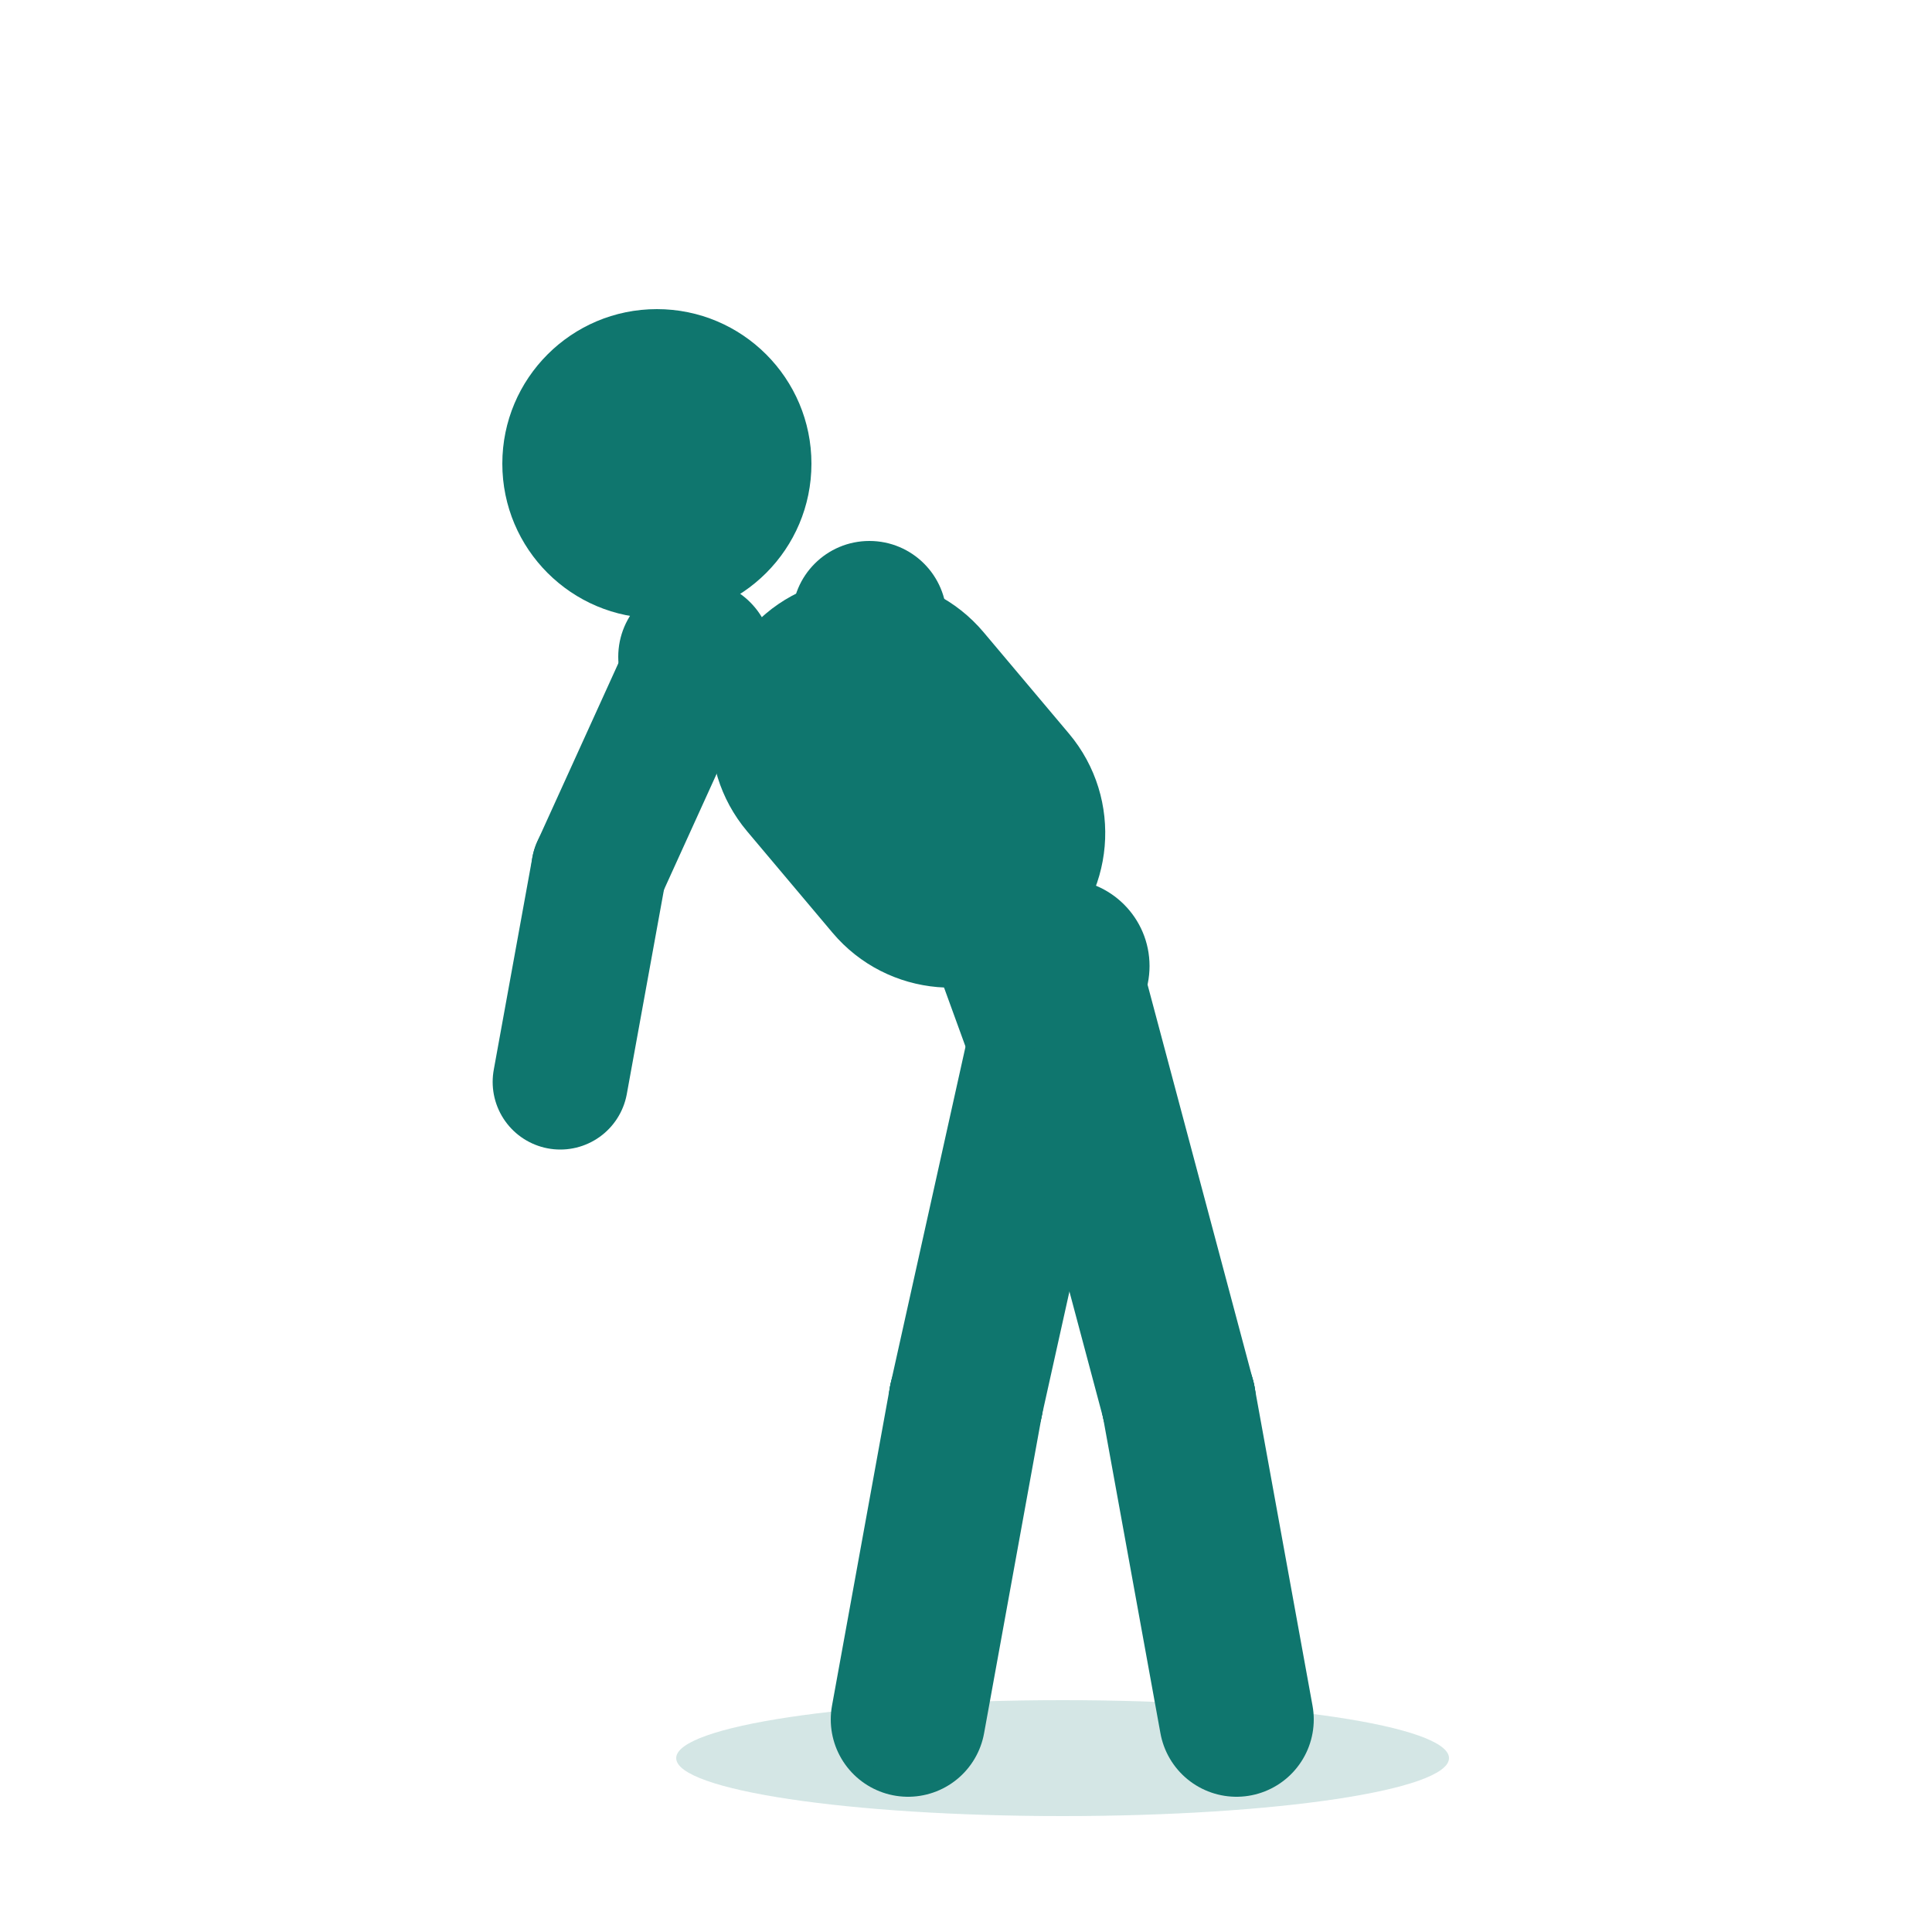
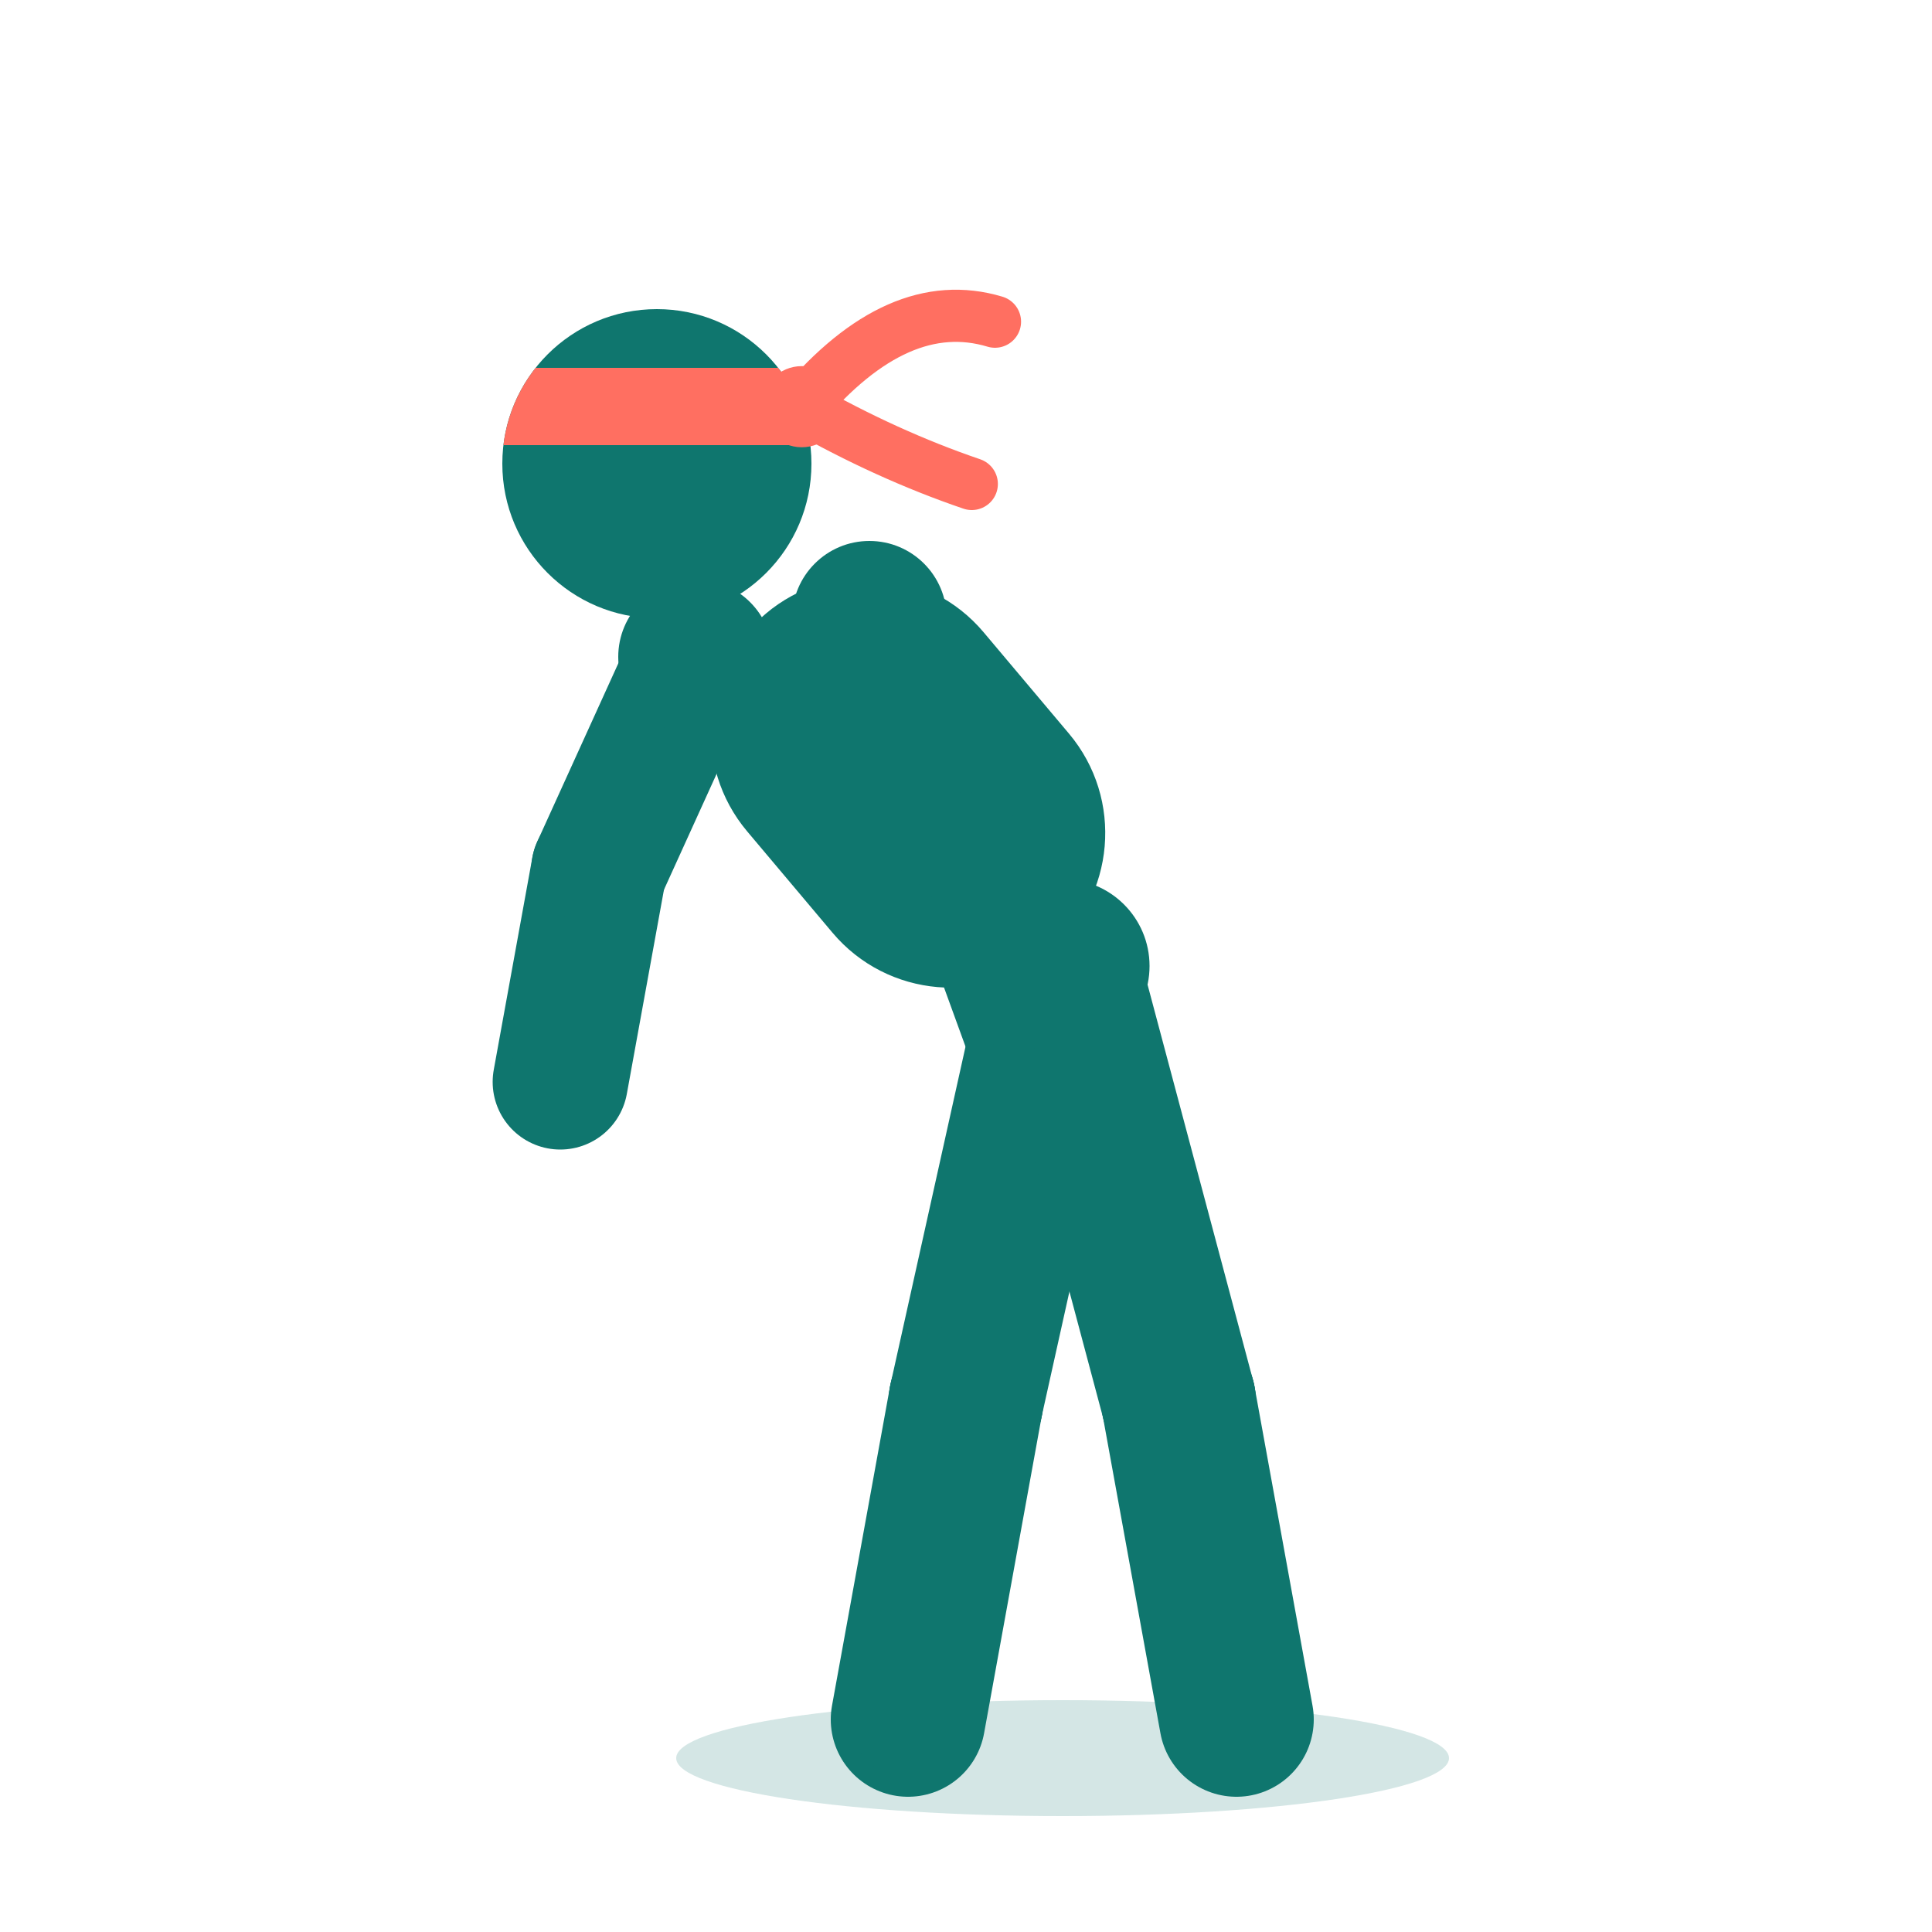
<svg xmlns="http://www.w3.org/2000/svg" viewBox="0 0 200 200" width="200" height="200">
  <ellipse cx="110" cy="182" rx="40" ry="6" fill="#0F766E" opacity="0.18" />
  <line x1="110" y1="100" x2="100" y2="145" stroke="#0F766E" stroke-width="16" stroke-linecap="round" />
  <line x1="110" y1="100" x2="122" y2="145" stroke="#0F766E" stroke-width="16" stroke-linecap="round" />
  <line x1="100" y1="145" x2="94" y2="178" stroke="#0F766E" stroke-width="16" stroke-linecap="round" />
  <line x1="122" y1="145" x2="128" y2="178" stroke="#0F766E" stroke-width="16" stroke-linecap="round" />
  <circle cx="100" cy="145" r="8" fill="#0F766E" />
  <circle cx="122" cy="145" r="8" fill="#0F766E" />
  <circle cx="94" cy="178" r="6" fill="#0F766E" />
  <circle cx="128" cy="178" r="6" fill="#0F766E" />
  <g transform="rotate(-40.10091 94 81)">
    <rect x="78" y="58.148" width="32" height="45.705" rx="16" fill="#0F766E" />
  </g>
  <line x1="72" y1="68" x2="62" y2="90" stroke="#0F766E" stroke-width="14" stroke-linecap="round" />
  <line x1="90" y1="64" x2="100" y2="88" stroke="#0F766E" stroke-width="14" stroke-linecap="round" />
  <line x1="62" y1="90" x2="58" y2="112" stroke="#0F766E" stroke-width="14" stroke-linecap="round" />
  <line x1="100" y1="88" x2="108" y2="110" stroke="#0F766E" stroke-width="14" stroke-linecap="round" />
  <circle cx="62" cy="90" r="6" fill="#0F766E" />
  <circle cx="100" cy="88" r="6" fill="#0F766E" />
  <circle cx="58" cy="112" r="5.5" fill="#0F766E" />
  <circle cx="108" cy="110" r="5.5" fill="#0F766E" />
  <circle cx="72" cy="68" r="8" fill="#0F766E" />
  <circle cx="90" cy="64" r="8" fill="#0F766E" />
  <circle cx="110" cy="100" r="9" fill="#0F766E" />
  <circle cx="68" cy="48" r="16" fill="#0F766E" />
+   <clipPath id="hb">
+     <circle cx="68.0" cy="48.0" r="16.0" />
+   </clipPath>
+   <rect x="51.0" y="38.08" width="34.0" height="8.0" fill="#FF6F61" clip-path="url(#hb)" />
+   <path d="M83.0,42.1 Q93.0,30.3 103.0,33.3" stroke="#FF6F61" stroke-width="5.4" stroke-linecap="round" fill="none" />
+   <path d="M83.0,42.1 Q91.8,47.1 100.6,50.1" stroke="#FF6F61" stroke-width="5.4" stroke-linecap="round" fill="none" />
+   <circle cx="83.0" cy="42.1" r="4.2" fill="#FF6F61" />
</svg>
